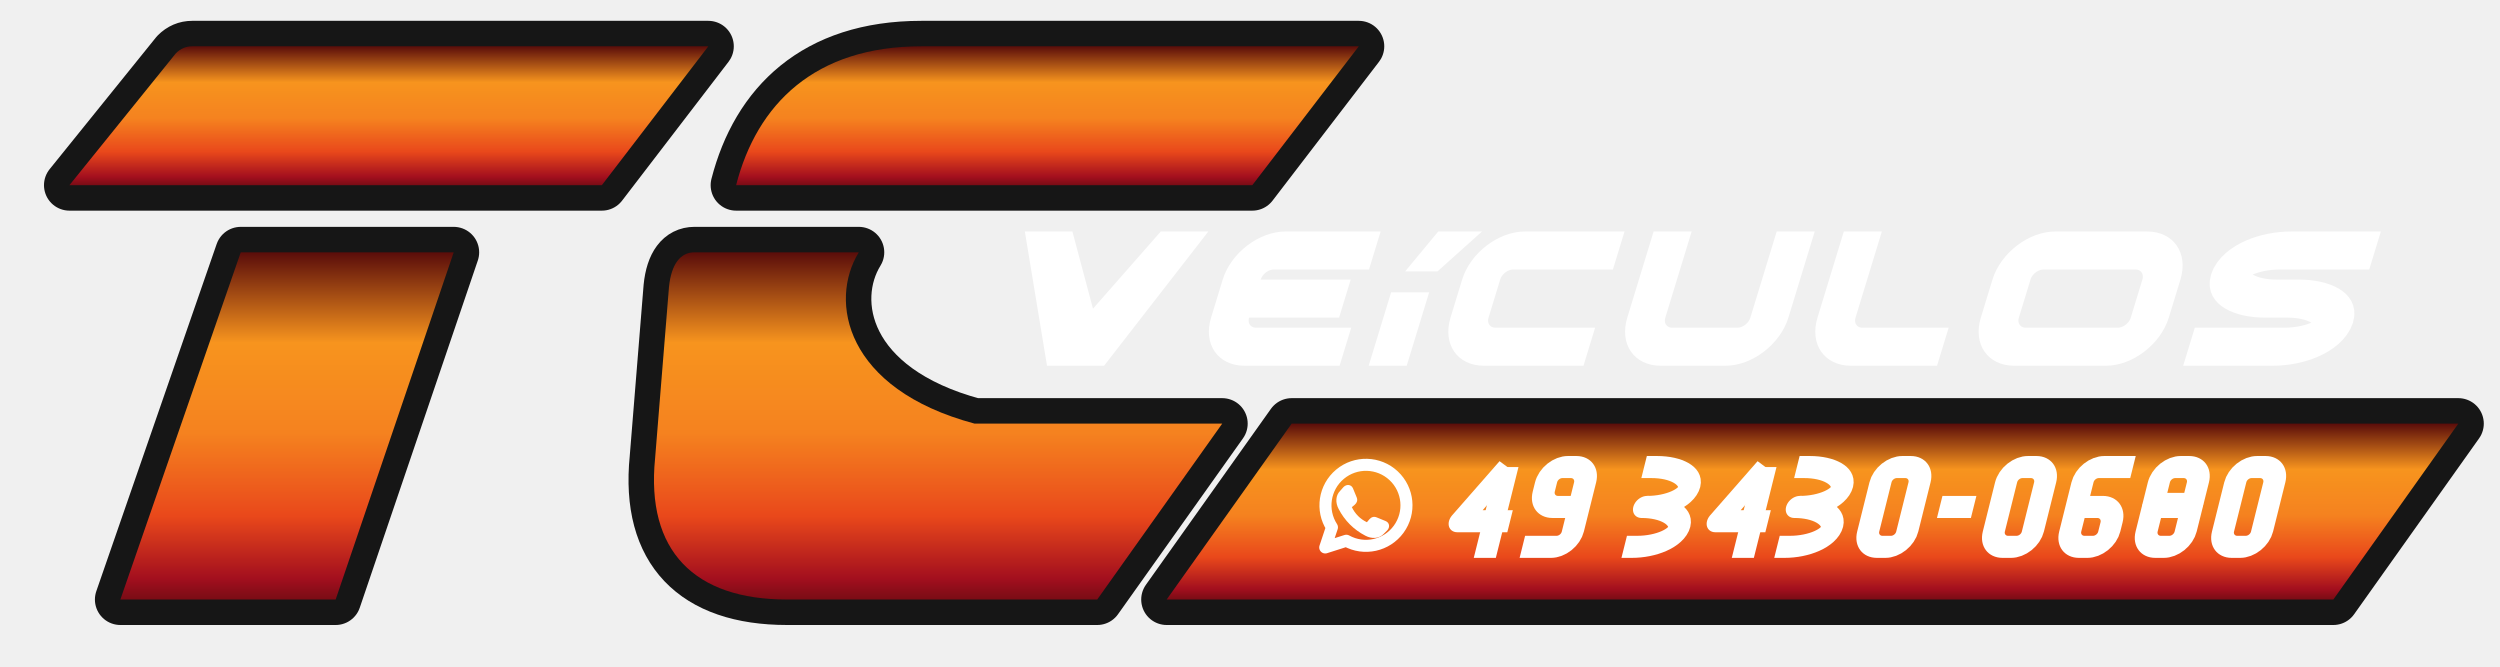
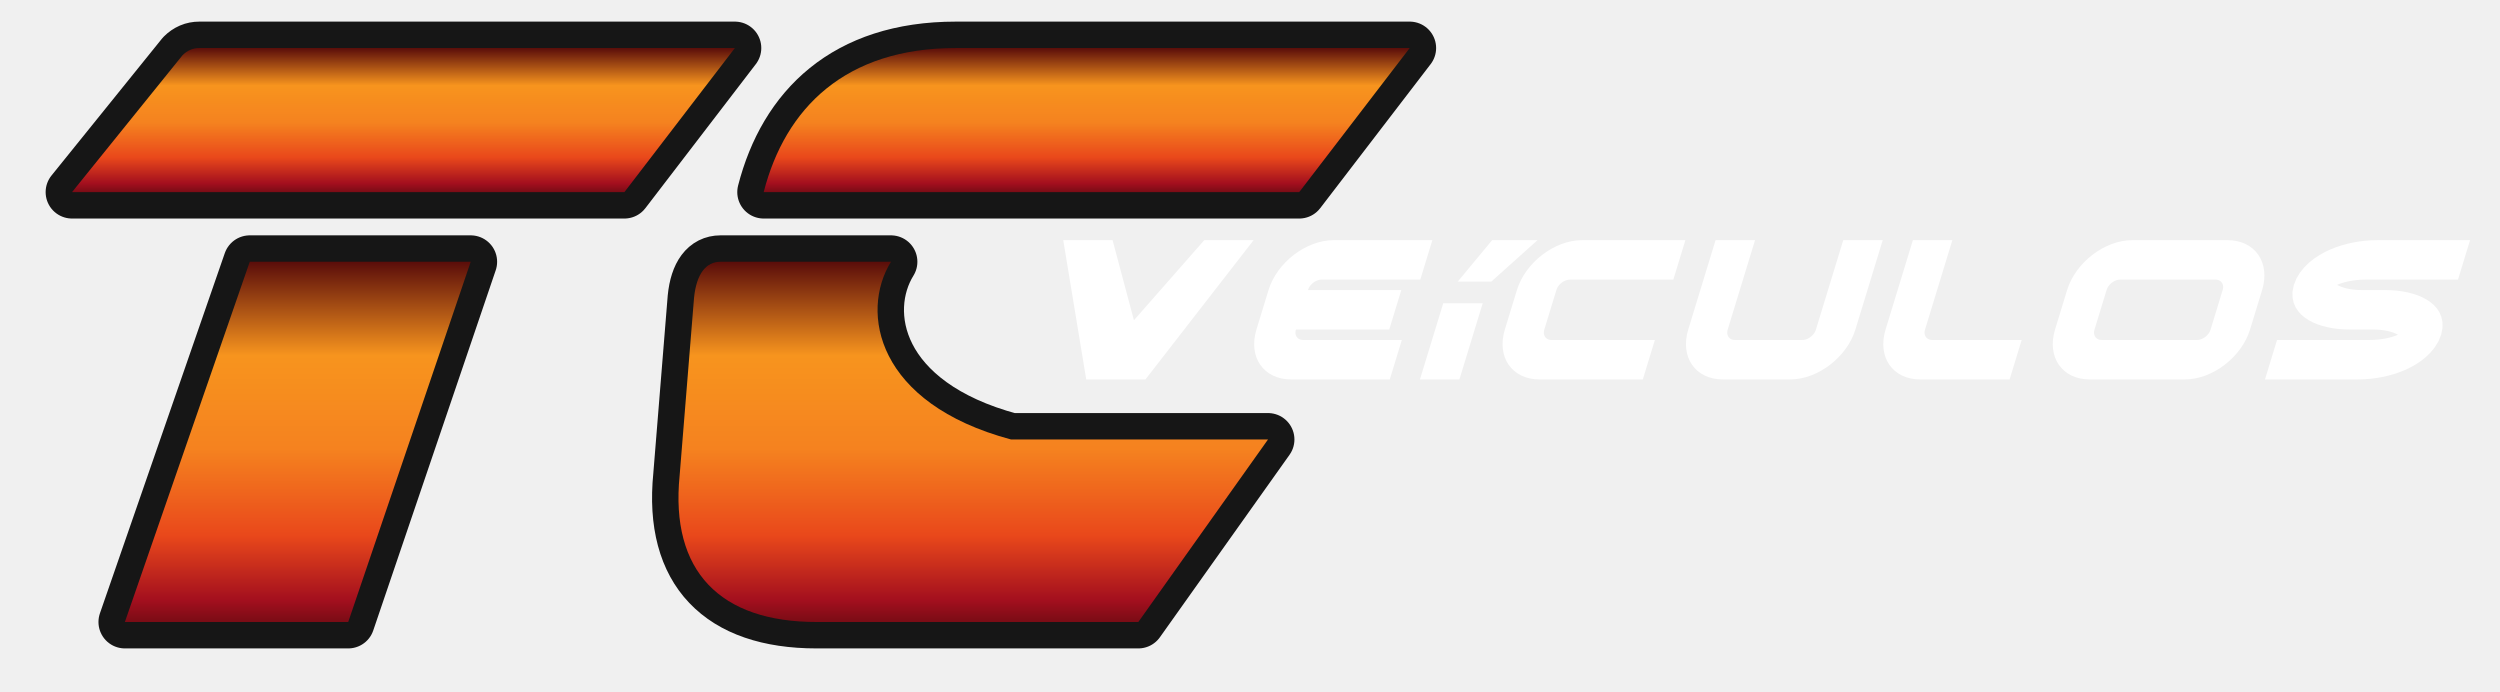
- <svg xmlns="http://www.w3.org/2000/svg" width="1080" height="288" viewBox="0 0 1080 288">
+ <svg xmlns="http://www.w3.org/2000/svg" width="1041" height="288" viewBox="0 0 1041 288">
  <defs>
    <linearGradient id="tcg" gradientUnits="objectBoundingBox" x1="0" y1="0" x2="0" y2="1">
      <stop offset="0" stop-color="#5a0d0a" />
      <stop offset=".26" stop-color="#f7941e" />
      <stop offset=".52" stop-color="#f5821f" />
      <stop offset=".76" stop-color="#e9481b" />
      <stop offset=".94" stop-color="#a30f1e" />
      <stop offset="1" stop-color="#7a0c15" />
    </linearGradient>
  </defs>
  <path d="M30 80 L76 23 Q79 20 83 20 H306 L260 80 Z" fill="#161616" stroke="#161616" stroke-width="22" stroke-linejoin="round" />
  <path d="M104 109 H196 L145 259 H52 Z" fill="#161616" stroke="#161616" stroke-width="22" stroke-linejoin="round" />
  <path d="M318 80 C327 45 352 20 398 20 H587 L541 80 Z" fill="#161616" stroke="#161616" stroke-width="22" stroke-linejoin="round" />
  <path d="M300 109 H371 C358 130 365 168 421 183 H528 L474 259 H340 C300 259 279 238 283 198 L289 124 C290 114 294 109 300 109 Z" fill="#161616" stroke="#161616" stroke-width="22" stroke-linejoin="round" />
-   <path d="M558 183 H1062 L1008 259 H504 Z" fill="#161616" stroke="#161616" stroke-width="22" stroke-linejoin="round" />
  <path d="M30 80 L76 23 Q79 20 83 20 H306 L260 80 Z" fill="url(#tcg)" />
  <path d="M104 109 H196 L145 259 H52 Z" fill="url(#tcg)" />
  <path d="M318 80 C327 45 352 20 398 20 H587 L541 80 Z" fill="url(#tcg)" />
  <path d="M300 109 H371 C358 130 365 168 421 183 H528 L474 259 H340 C300 259 279 238 283 198 L289 124 C290 114 294 109 300 109 Z" fill="url(#tcg)" />
-   <path d="M558 183 H1062 L1008 259 H504 Z" fill="url(#tcg)" />
  <g transform="translate(425 158) skewX(-17) scale(0.9666667) translate(0 -60)">
    <path transform="translate(0 0)" d="M0 0 H21.25 L41 34.5 L60.75 0 H82 L53.75 60 H28.25 Z" fill="#ffffff" />
    <path transform="translate(95 0)" d="M64 8.5 H21.5 A13 13 0 0 0 8.5 21.5 V38.5 A13 13 0 0 0 21.5 51.5 H64" fill="none" stroke="#ffffff" stroke-width="17" stroke-linejoin="round" stroke-linecap="butt" />
    <path transform="translate(95 0)" d="M8.5 30 H57.2" fill="none" stroke="#ffffff" stroke-width="17" stroke-linejoin="round" stroke-linecap="butt" />
    <path transform="translate(172 0)" d="M8.5 27.2 V60" fill="none" stroke="#ffffff" stroke-width="17" stroke-linejoin="round" stroke-linecap="butt" />
    <path transform="translate(172 0)" d="M3.4 17.85 L12.75 0 H32.3 L17.85 17.85 Z" fill="#ffffff" />
    <path transform="translate(202 0)" d="M66 8.5 H21.5 A13 13 0 0 0 8.5 21.5 V38.5 A13 13 0 0 0 21.5 51.5 H66" fill="none" stroke="#ffffff" stroke-width="17" stroke-linejoin="round" stroke-linecap="butt" />
    <path transform="translate(281 0)" d="M8.5 0 V38.5 A13 13 0 0 0 21.5 51.5 H50.5 A13 13 0 0 0 63.5 38.5 V0" fill="none" stroke="#ffffff" stroke-width="17" stroke-linejoin="round" stroke-linecap="butt" />
    <path transform="translate(366 0)" d="M8.5 0 V38.5 A13 13 0 0 0 21.5 51.5 H60" fill="none" stroke="#ffffff" stroke-width="17" stroke-linejoin="round" stroke-linecap="butt" />
    <path transform="translate(439 0)" d="M21.5 8.5 H62.5 A13 13 0 0 1 75.5 21.5 V38.5 A13 13 0 0 1 62.5 51.5 H21.5 A13 13 0 0 1 8.5 38.5 V21.5 A13 13 0 0 1 21.5 8.5 Z" fill="none" stroke="#ffffff" stroke-width="17" stroke-linejoin="round" stroke-linecap="butt" />
    <path transform="translate(536 0)" d="M70 8.5 H30 A21.5 10.75 0 0 0 30 30 H40 A21.5 10.75 0 0 1 40 51.5 H0" fill="none" stroke="#ffffff" stroke-width="17" stroke-linejoin="round" stroke-linecap="butt" />
  </g>
-   <g transform="translate(588 220) scale(1)" fill="none" stroke="#fff" stroke-width="5.2" stroke-linejoin="round" stroke-linecap="round">
-     <path d="M-15.5 16.5 L-12.6 7.8 A17.5 17.5 0 1 1 -6.4 13.6 Z" />
-     <path fill="#fff" stroke="none" d="M-7.6 -9.6c1.4-1.4 3.4-1.1 4.1.6l1.6 3.9c.5 1.2.1 2.3-.8 3.1l-1.3 1.1c1.4 2.9 3.6 5.1 6.5 6.5l1.1-1.3c.8-.9 1.9-1.3 3.1-.8l3.9 1.6c1.7.7 2 2.7.6 4.1l-1.6 1.6c-1.9 1.9-5 2.1-7.8.6-5-2.6-8.9-6.5-11.5-11.5-1.5-2.8-1.3-5.9.6-7.8z" />
-   </g>
-   <g transform="translate(622 241) skewX(-14) scale(0.7333333) translate(0 -60)">
-     <path transform="translate(0 0)" d="M26.5 60 V6.5" fill="none" stroke="#ffffff" stroke-width="13" stroke-linejoin="round" stroke-linecap="butt" />
-     <path transform="translate(0 0)" d="M26.5 6.5 L6.5 38.4 H36" fill="none" stroke="#ffffff" stroke-width="13" stroke-linejoin="round" stroke-linecap="butt" />
-     <path transform="translate(45 0)" d="M2 53.5 H20.5 A9 9 0 0 0 29.5 44.5 V15.5 A9 9 0 0 0 20.5 6.5 H15.5 A9 9 0 0 0 6.5 15.5 V21 A9 9 0 0 0 15.5 30 H29.5" fill="none" stroke="#ffffff" stroke-width="13" stroke-linejoin="round" stroke-linecap="butt" />
-     <path transform="translate(107 0)" d="M0 6.5 H6 A23.5 11.75 0 0 1 6 30 H10.8" fill="none" stroke="#ffffff" stroke-width="13" stroke-linejoin="round" stroke-linecap="butt" />
-     <path transform="translate(107 0)" d="M6 30 A23.5 11.75 0 0 1 6 53.5 H0" fill="none" stroke="#ffffff" stroke-width="13" stroke-linejoin="round" stroke-linecap="butt" />
-     <path transform="translate(152 0)" d="M26.5 60 V6.5" fill="none" stroke="#ffffff" stroke-width="13" stroke-linejoin="round" stroke-linecap="butt" />
-     <path transform="translate(152 0)" d="M26.5 6.5 L6.5 38.4 H36" fill="none" stroke="#ffffff" stroke-width="13" stroke-linejoin="round" stroke-linecap="butt" />
-     <path transform="translate(197 0)" d="M0 6.5 H6 A23.5 11.75 0 0 1 6 30 H10.8" fill="none" stroke="#ffffff" stroke-width="13" stroke-linejoin="round" stroke-linecap="butt" />
-     <path transform="translate(197 0)" d="M6 30 A23.5 11.75 0 0 1 6 53.5 H0" fill="none" stroke="#ffffff" stroke-width="13" stroke-linejoin="round" stroke-linecap="butt" />
-     <path transform="translate(242 0)" d="M15.5 6.5 H20.5 A9 9 0 0 1 29.5 15.5 V44.5 A9 9 0 0 1 20.5 53.5 H15.5 A9 9 0 0 1 6.5 44.5 V15.5 A9 9 0 0 1 15.5 6.5 Z" fill="none" stroke="#ffffff" stroke-width="13" stroke-linejoin="round" stroke-linecap="butt" />
-     <path transform="translate(287 0)" d="M0 23.5 H20 V36.5 H0 Z" fill="#ffffff" />
-     <path transform="translate(316 0)" d="M15.5 6.5 H20.5 A9 9 0 0 1 29.5 15.5 V44.5 A9 9 0 0 1 20.5 53.5 H15.5 A9 9 0 0 1 6.5 44.5 V15.5 A9 9 0 0 1 15.5 6.5 Z" fill="none" stroke="#ffffff" stroke-width="13" stroke-linejoin="round" stroke-linecap="butt" />
-     <path transform="translate(361 0)" d="M34 6.5 H15.5 A9 9 0 0 0 6.5 15.5 V44.5 A9 9 0 0 0 15.5 53.5 H20.5 A9 9 0 0 0 29.5 44.5 V39 A9 9 0 0 0 20.5 30 H6.5" fill="none" stroke="#ffffff" stroke-width="13" stroke-linejoin="round" stroke-linecap="butt" />
-     <path transform="translate(406 0)" d="M15.5 6.5 H20.5 A9 9 0 0 1 29.5 15.5 V28.2 H6.5 V15.5 A9 9 0 0 1 15.5 6.5 Z" fill="none" stroke="#ffffff" stroke-width="13" stroke-linejoin="round" stroke-linecap="butt" />
-     <path transform="translate(406 0)" d="M6.5 30 H29.5 V44.5 A9 9 0 0 1 20.5 53.5 H15.5 A9 9 0 0 1 6.5 44.5 Z" fill="none" stroke="#ffffff" stroke-width="13" stroke-linejoin="round" stroke-linecap="butt" />
-     <path transform="translate(451 0)" d="M15.5 6.5 H20.5 A9 9 0 0 1 29.5 15.5 V44.5 A9 9 0 0 1 20.5 53.5 H15.5 A9 9 0 0 1 6.5 44.5 V15.5 A9 9 0 0 1 15.5 6.5 Z" fill="none" stroke="#ffffff" stroke-width="13" stroke-linejoin="round" stroke-linecap="butt" />
-   </g>
</svg>
